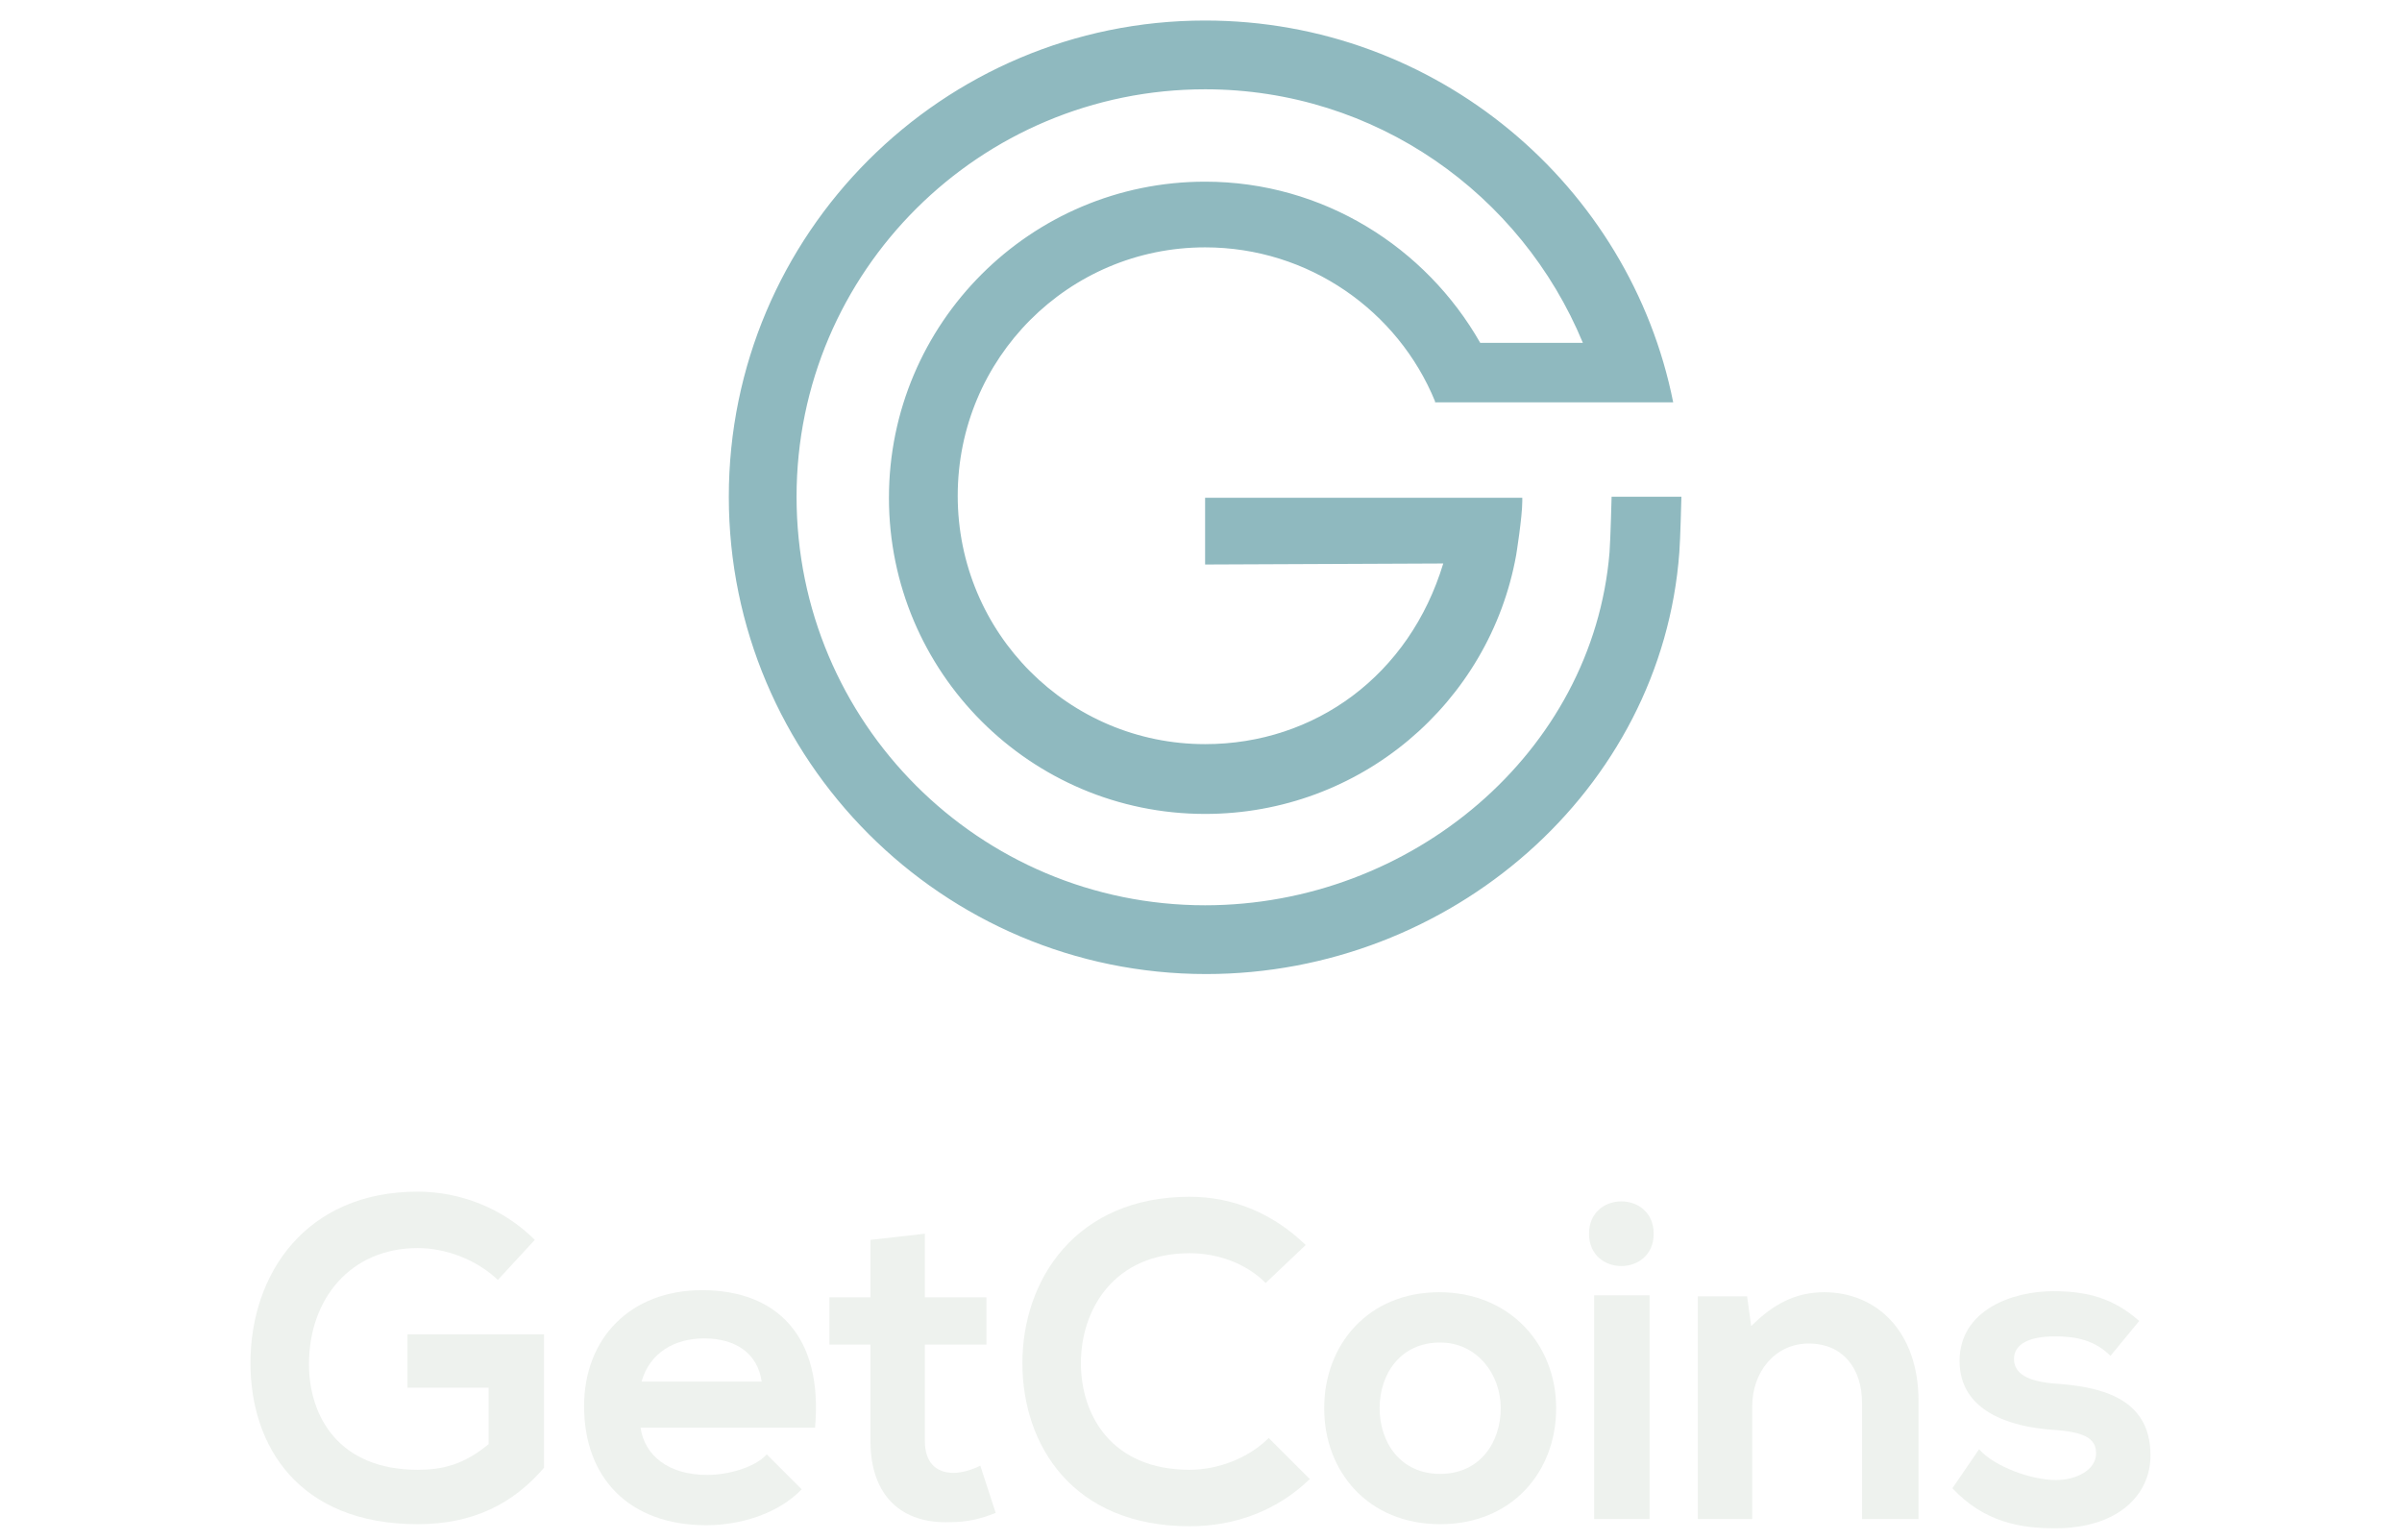
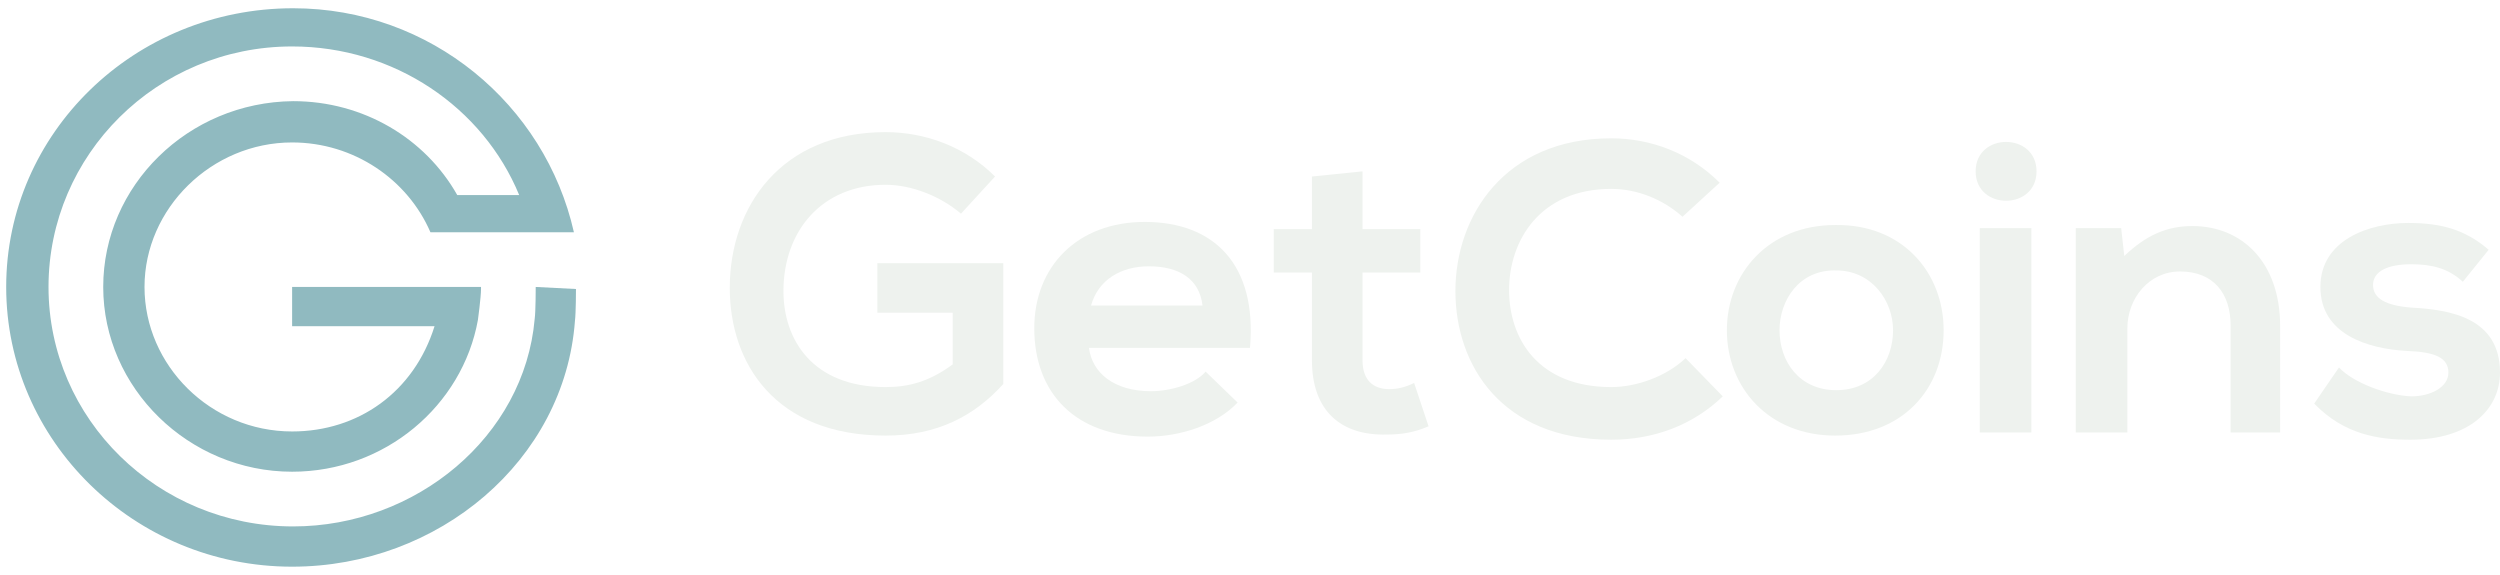
- <svg xmlns="http://www.w3.org/2000/svg" version="1.1" id="Layer_1" x="0px" y="0px" viewBox="0 0 234 150" style="enable-background:new 0 0 234 150;" xml:space="preserve">
+ <svg xmlns="http://www.w3.org/2000/svg" version="1.1" id="Layer_1" x="0px" y="0px" viewBox="0 0 242.2 55.7" style="enable-background:new 0 0 242.2 55.7;" xml:space="preserve">
  <style type="text/css">
- 	.st0{display:none;}
- 	.st1{display:inline;fill:#8FB9BF;}
- 	.st2{fill:#8FB9BF;}
- 	.st3{fill:#EEF2EE;}
+ 	.st0{fill:#90BAC0;}
+ 	.st1{fill:#EEF2EE;}
+ 	.st2{display:none;}
+ 	.st3{display:inline;}
+ 	.st4{fill:#0E263E;}
</style>
-   <g id="Artboard2">
+   <g>
+     <g>
+       <path class="st0" d="M51.9,27.8c0,0,0,2.4-0.1,3.1C50.8,42.3,40.3,51,28.4,51C15.3,51,4.7,40.6,4.7,27.8S15.2,4.5,28.3,4.5    c9.9,0,18.5,5.9,22,14.4h-6c-3.1-5.5-9.1-9.1-15.9-9.1C18.2,9.9,10,18,10,27.8s8.3,17.9,18.3,17.9c9,0,16.5-6.4,18-14.7    c0,0,0.3-2.2,0.3-3c0-0.1,0-0.2,0-0.2H28.3v3.8h13.8c-2,6.4-7.4,10.2-13.8,10.2c-7.9,0-14.3-6.4-14.3-14s6.5-14,14.3-14    c6,0,11.2,3.6,13.4,8.7l0,0h9.8l0,0h4.1C52.8,10.1,41.7,0.8,28.4,0.8c-15.4,0-27.8,12.1-27.8,27s12.4,27.1,27.7,27.1    c14.2,0,26.4-10.3,27.4-23.8c0.1-0.8,0.1-3.1,0.1-3.1L51.9,27.8z" />
+     </g>
    <g>
      <g>
-         <g class="st0">
-           <ellipse class="st1" cx="117.4" cy="48.4" rx="23.7" ry="23.7" />
-         </g>
-         <g class="st0">
-           <polygon class="st1" points="147.7,53.8 147.7,53.8 147.7,53.8     " />
-         </g>
-         <g>
-           <path class="st2" d="M157,48.4c0,0-0.1,4-0.2,5.4c-1.6,19.5-19.3,34.4-39.4,34.4c-22,0-39.8-17.8-39.8-39.8S95.5,8.7,117.4,8.7      c16.6,0,30.8,10.2,36.8,24.7h-10c-5.3-9.3-15.3-15.7-26.8-15.7c-17,0-30.8,13.8-30.8,30.8s13.8,30.8,30.8,30.8      c15.1,0,27.7-10.8,30.3-25.2c0,0,0.6-3.7,0.6-5.3c0-0.2,0-0.3,0-0.3l-30.9,0V55l23.2-0.1c-3.3,10.9-12.5,17.6-23.2,17.6      c-13.3,0-24.1-10.8-24.1-24.2s10.8-24.2,24.1-24.2c10.1,0,18.8,6.2,22.4,15v0.1h16.4c0,0,0,0,0,0h6.8C158.8,18.1,140,2,117.4,2      C91.8,2,71,22.8,71,48.4s20.8,46.5,46.5,46.5c23.8,0,44.4-17.9,46.1-41.1c0.1-1.3,0.2-5.4,0.2-5.4H157z" />
-         </g>
+         <path class="st1" d="M93.1,20.7c-2-1.7-4.8-2.8-7.3-2.8c-6.2,0-9.9,4.5-9.9,10.3c0,4.7,2.8,9.3,9.9,9.3c2.2,0,4.2-0.5,6.5-2.2v-5     h-7.3v-4.8h12.2v11.7c-2.8,3.1-6.4,5-11.4,5c-10.7,0-15.1-7-15.1-14.3c0-7.9,5-15.1,15.1-15.1c3.8,0,7.7,1.4,10.6,4.3L93.1,20.7z     " />
+         <path class="st1" d="M105.5,33.7c0.3,2.4,2.4,4.2,6,4.2c1.9,0,4.3-0.7,5.3-1.9l3.1,3c-2.1,2.2-5.6,3.3-8.7,3.3     c-7,0-11-4.2-11-10.5c0-6,4.2-10.3,10.7-10.3c6.7,0,10.9,4.1,10.2,12.2H105.5z M116.5,29.6c-0.3-2.6-2.3-3.8-5.2-3.8     c-2.7,0-4.9,1.3-5.6,3.8H116.5z" />
+         <path class="st1" d="M132,16.6v5.6h5.6v4.2H132v8.5c0,1.9,1,2.8,2.6,2.8c0.8,0,1.6-0.2,2.4-0.6l1.4,4.2c-1.4,0.6-2.6,0.8-4.1,0.8     c-4.4,0.1-7.2-2.3-7.2-7.2v-8.5h-3.7v-4.2h3.7v-5.1L132,16.6z" />
+         <path class="st1" d="M166.9,38.4c-2.9,2.8-6.7,4.2-10.8,4.2c-10.6,0-15.1-7.2-15.1-14.4c0-7.3,4.8-14.8,15.1-14.8     c3.8,0,7.6,1.4,10.5,4.3L163,21c-1.9-1.7-4.4-2.7-6.9-2.7c-6.9,0-9.9,5-9.9,9.8c0,4.7,2.8,9.4,9.9,9.4c2.4,0,5.3-1,7.2-2.8     L166.9,38.4z" />
+         <path class="st1" d="M188.3,32c0,5.7-4,10.2-10.5,10.2s-10.5-4.7-10.5-10.2s4-10.2,10.5-10.2C184.3,21.7,188.3,26.4,188.3,32z      M172.4,32c0,3,1.9,5.8,5.5,5.8c3.6,0,5.5-2.8,5.5-5.8c0-2.9-2.1-5.8-5.5-5.8C174.3,26.1,172.4,29.1,172.4,32z" />
+         <path class="st1" d="M197.3,16.6c0,3.8-5.9,3.8-5.9,0S197.3,12.8,197.3,16.6z M191.8,22.1v19.8h5V22.1     C196.8,22.1,191.8,22.1,191.8,22.1z" />
+         <path class="st1" d="M216.1,41.8V31.5c0-3-1.6-5.2-4.9-5.2c-3,0-5.1,2.6-5.1,5.5v10.1h-5V22.1h4.4l0.3,2.7c2.1-2,4.1-2.9,6.6-2.9     c4.8,0,8.5,3.5,8.5,9.7v10.3H216.1z" />
+         <path class="st1" d="M238.6,27.3c-1.4-1.3-3-1.7-5-1.7c-2.3,0-3.7,0.7-3.7,2c0,1.3,1.2,2,3.7,2.2c3.8,0.2,8.6,1,8.6,6.3     c0,3.5-2.9,6.5-8.7,6.5c-3.1,0-6.4-0.5-9.3-3.5l2.4-3.5c1.4,1.5,4.7,2.7,7,2.8c1.9,0,3.6-0.9,3.6-2.3c0-1.4-1.2-2-4-2.1     c-3.8-0.2-8.4-1.6-8.4-6.2s4.8-6.2,8.5-6.2c3.1,0,5.5,0.6,7.8,2.6L238.6,27.3z" />
      </g>
+     </g>
+   </g>
+   <g class="st2">
+     <g class="st3">
+       <path class="st0" d="M63.7,27.8c0,0,0,2.2-0.1,2.9C62.7,41.1,53.1,49,42.2,49c-12,0-21.6-9.5-21.6-21.2S30.2,6.6,42.2,6.6    c9,0,16.8,5.4,20,13.1h-5.5c-2.9-5-8.3-8.3-14.6-8.3c-9.2,0-16.7,7.4-16.7,16.4s7.5,16.4,16.7,16.4c8.2,0,15.1-5.8,16.5-13.4    c0,0,0.3-2,0.3-2.8c0-0.1,0-0.2,0-0.2H42.1v3.5h12.6c-1.8,5.8-6.8,9.4-12.6,9.4c-7.2,0-13.1-5.8-13.1-12.8s5.9-12.8,13.1-12.8    c5.5,0,10.2,3.3,12.2,8l0,0h8.9l0,0h3.7c-2.3-11.5-12.5-20-24.7-20c-14,0-25.3,11.1-25.3,24.7s11.3,24.7,25.2,24.7    c13,0,24.1-9.5,25.1-21.8c0.1-0.7,0.1-2.9,0.1-2.9L63.7,27.8z" />
+     </g>
+     <g class="st3">
      <g>
-         <g>
-           <path class="st3" d="M48.5,124.7c-2.1-2-5.1-3.1-7.8-3.1c-6.6,0-10.6,5-10.6,11.3c0,5.1,2.9,10.3,10.6,10.3      c2.4,0,4.5-0.5,6.9-2.5v-5.5h-7.9v-5.2H53v13c-3,3.5-6.9,5.5-12.3,5.5c-11.6,0-16.3-7.6-16.3-15.7c0-8.7,5.4-16.7,16.3-16.7      c4.1,0,8.3,1.6,11.4,4.7L48.5,124.7z" />
-           <path class="st3" d="M62.4,139.1c0.4,2.7,2.7,4.6,6.5,4.6c2,0,4.6-0.7,5.8-2l3.4,3.4c-2.3,2.4-6,3.5-9.3,3.5      c-7.5,0-11.9-4.6-11.9-11.6c0-6.6,4.5-11.3,11.5-11.3c7.3,0,11.8,4.5,11,13.4H62.4z M74.2,134.6c-0.4-2.8-2.6-4.2-5.6-4.2      c-2.9,0-5.3,1.4-6.1,4.2H74.2z" />
-           <path class="st3" d="M90.1,120.2v6.2h6v4.6h-6v9.4c0,2.1,1.1,3.1,2.8,3.1c0.8,0,1.8-0.3,2.6-0.7l1.5,4.6      c-1.5,0.6-2.8,0.9-4.4,0.9c-4.7,0.2-7.8-2.5-7.8-7.9V131h-4v-4.6h4v-5.6L90.1,120.2z" />
-           <path class="st3" d="M127.6,144.1c-3.2,3.1-7.3,4.6-11.7,4.6c-11.4,0-16.3-7.9-16.3-15.9c0-8.1,5.2-16.2,16.3-16.2      c4.2,0,8.1,1.6,11.3,4.7l-3.9,3.7c-2-2-4.8-2.9-7.4-2.9c-7.4,0-10.6,5.5-10.6,10.7c0,5.1,3,10.4,10.6,10.4      c2.7,0,5.7-1.1,7.7-3.1L127.6,144.1z" />
-           <path class="st3" d="M151.6,137.2c0,6.2-4.3,11.3-11.3,11.3c-7,0-11.3-5.1-11.3-11.3c0-6.2,4.3-11.3,11.2-11.3      C147.1,125.9,151.6,131,151.6,137.2z M134.4,137.2c0,3.3,2,6.4,5.9,6.4s5.9-3.1,5.9-6.4c0-3.3-2.3-6.4-5.9-6.4      C136.4,130.8,134.4,133.9,134.4,137.2z" />
-           <path class="st3" d="M161.1,120.2c0,4.2-6.3,4.2-6.3,0C154.8,116,161.1,116,161.1,120.2z M155.3,126.2V148h5.4v-21.8H155.3z" />
-           <path class="st3" d="M181.4,148v-11.3c0-3.3-1.8-5.8-5.2-5.8c-3.3,0-5.5,2.8-5.5,6.1V148h-5.3v-21.7h4.8l0.4,2.9      c2.2-2.2,4.4-3.3,7.1-3.3c5.1,0,9.2,3.8,9.2,10.6V148H181.4z" />
-           <path class="st3" d="M205.6,132.1c-1.5-1.5-3.3-1.9-5.4-1.9c-2.6,0-4,0.8-4,2.2c0,1.4,1.3,2.2,4,2.4c4.1,0.3,9.3,1.2,9.3,7      c0,3.8-3.1,7.1-9.3,7.1c-3.4,0-6.9-0.6-10-3.9l2.6-3.8c1.5,1.7,5.1,3,7.5,3c2,0,3.9-1,3.9-2.6c0-1.5-1.2-2.1-4.3-2.3      c-4.1-0.3-9-1.8-9-6.7c0-5,5.2-6.8,9.1-6.8c3.4,0,5.9,0.7,8.4,2.9L205.6,132.1z" />
-         </g>
+         <path class="st4" d="M97.8,21.7c-1.7-1.5-4.1-2.4-6.3-2.4c-5.3,0-8.5,3.9-8.5,8.9c0,4,2.4,8,8.5,8c1.9,0,3.6-0.4,5.6-1.9V30h-6.3     v-4.1h10.5V36c-2.4,2.7-5.5,4.3-9.8,4.3c-9.2,0-13-6-13-12.3c0-6.8,4.3-13,13-13c3.3,0,6.6,1.2,9.1,3.7L97.8,21.7z" />
+         <path class="st4" d="M108.5,32.9c0.3,2.1,2.1,3.6,5.2,3.6c1.6,0,3.7-0.6,4.6-1.6l2.7,2.6c-1.8,1.9-4.8,2.8-7.5,2.8     c-6,0-9.5-3.6-9.5-9c0-5.2,3.6-8.9,9.2-8.9c5.8,0,9.4,3.5,8.8,10.5H108.5z M117.9,29.4c-0.3-2.2-2-3.3-4.5-3.3     c-2.3,0-4.2,1.1-4.8,3.3H117.9z" />
+         <path class="st4" d="M131.3,18.2V23h4.8v3.6h-4.8v7.3c0,1.6,0.9,2.4,2.2,2.4c0.7,0,1.4-0.2,2.1-0.5l1.2,3.6     c-1.2,0.5-2.2,0.7-3.5,0.7c-3.8,0.1-6.2-2-6.2-6.2v-7.3h-3.2V23h3.2v-4.4L131.3,18.2z" />
+         <path class="st4" d="M161.3,36.9c-2.5,2.4-5.8,3.6-9.3,3.6c-9.1,0-13-6.2-13-12.4c0-6.3,4.1-12.7,13-12.7c3.3,0,6.5,1.2,9,3.7     l-3.1,2.9c-1.6-1.5-3.8-2.3-5.9-2.3c-5.9,0-8.5,4.3-8.5,8.4c0,4,2.4,8.1,8.5,8.1c2.1,0,4.6-0.9,6.2-2.4L161.3,36.9z" />
+         <path class="st4" d="M179.7,31.4c0,4.9-3.4,8.8-9,8.8s-9-4-9-8.8s3.4-8.8,9-8.8C176.2,22.6,179.7,26.6,179.7,31.4z M166,31.4     c0,2.6,1.6,5,4.7,5c3.1,0,4.7-2.4,4.7-5c0-2.5-1.8-5-4.7-5C167.6,26.4,166,28.9,166,31.4z" />
+         <path class="st4" d="M187.4,18.2c0,3.3-5.1,3.3-5.1,0S187.4,14.9,187.4,18.2z M182.7,22.9v17h4.3v-17     C187,22.9,182.7,22.9,182.7,22.9z" />
+         <path class="st4" d="M203.6,39.9V31c0-2.6-1.4-4.5-4.2-4.5c-2.6,0-4.4,2.2-4.4,4.7v8.7h-4.3v-17h3.8l0.3,2.3     c1.8-1.7,3.5-2.5,5.7-2.5c4.1,0,7.3,3,7.3,8.3v8.9H203.6z" />
+         <path class="st4" d="M222.9,27.4c-1.2-1.1-2.6-1.5-4.3-1.5c-2,0-3.2,0.6-3.2,1.7s1,1.7,3.2,1.9c3.3,0.2,7.4,0.9,7.4,5.4     c0,3-2.5,5.6-7.5,5.6c-2.7,0-5.5-0.4-8-3l2.1-3c1.2,1.3,4,2.3,6,2.4c1.6,0,3.1-0.8,3.1-2s-1-1.7-3.4-1.8     c-3.3-0.2-7.2-1.4-7.2-5.3s4.1-5.3,7.3-5.3c2.7,0,4.7,0.5,6.7,2.2L222.9,27.4z" />
      </g>
    </g>
  </g>
</svg>
